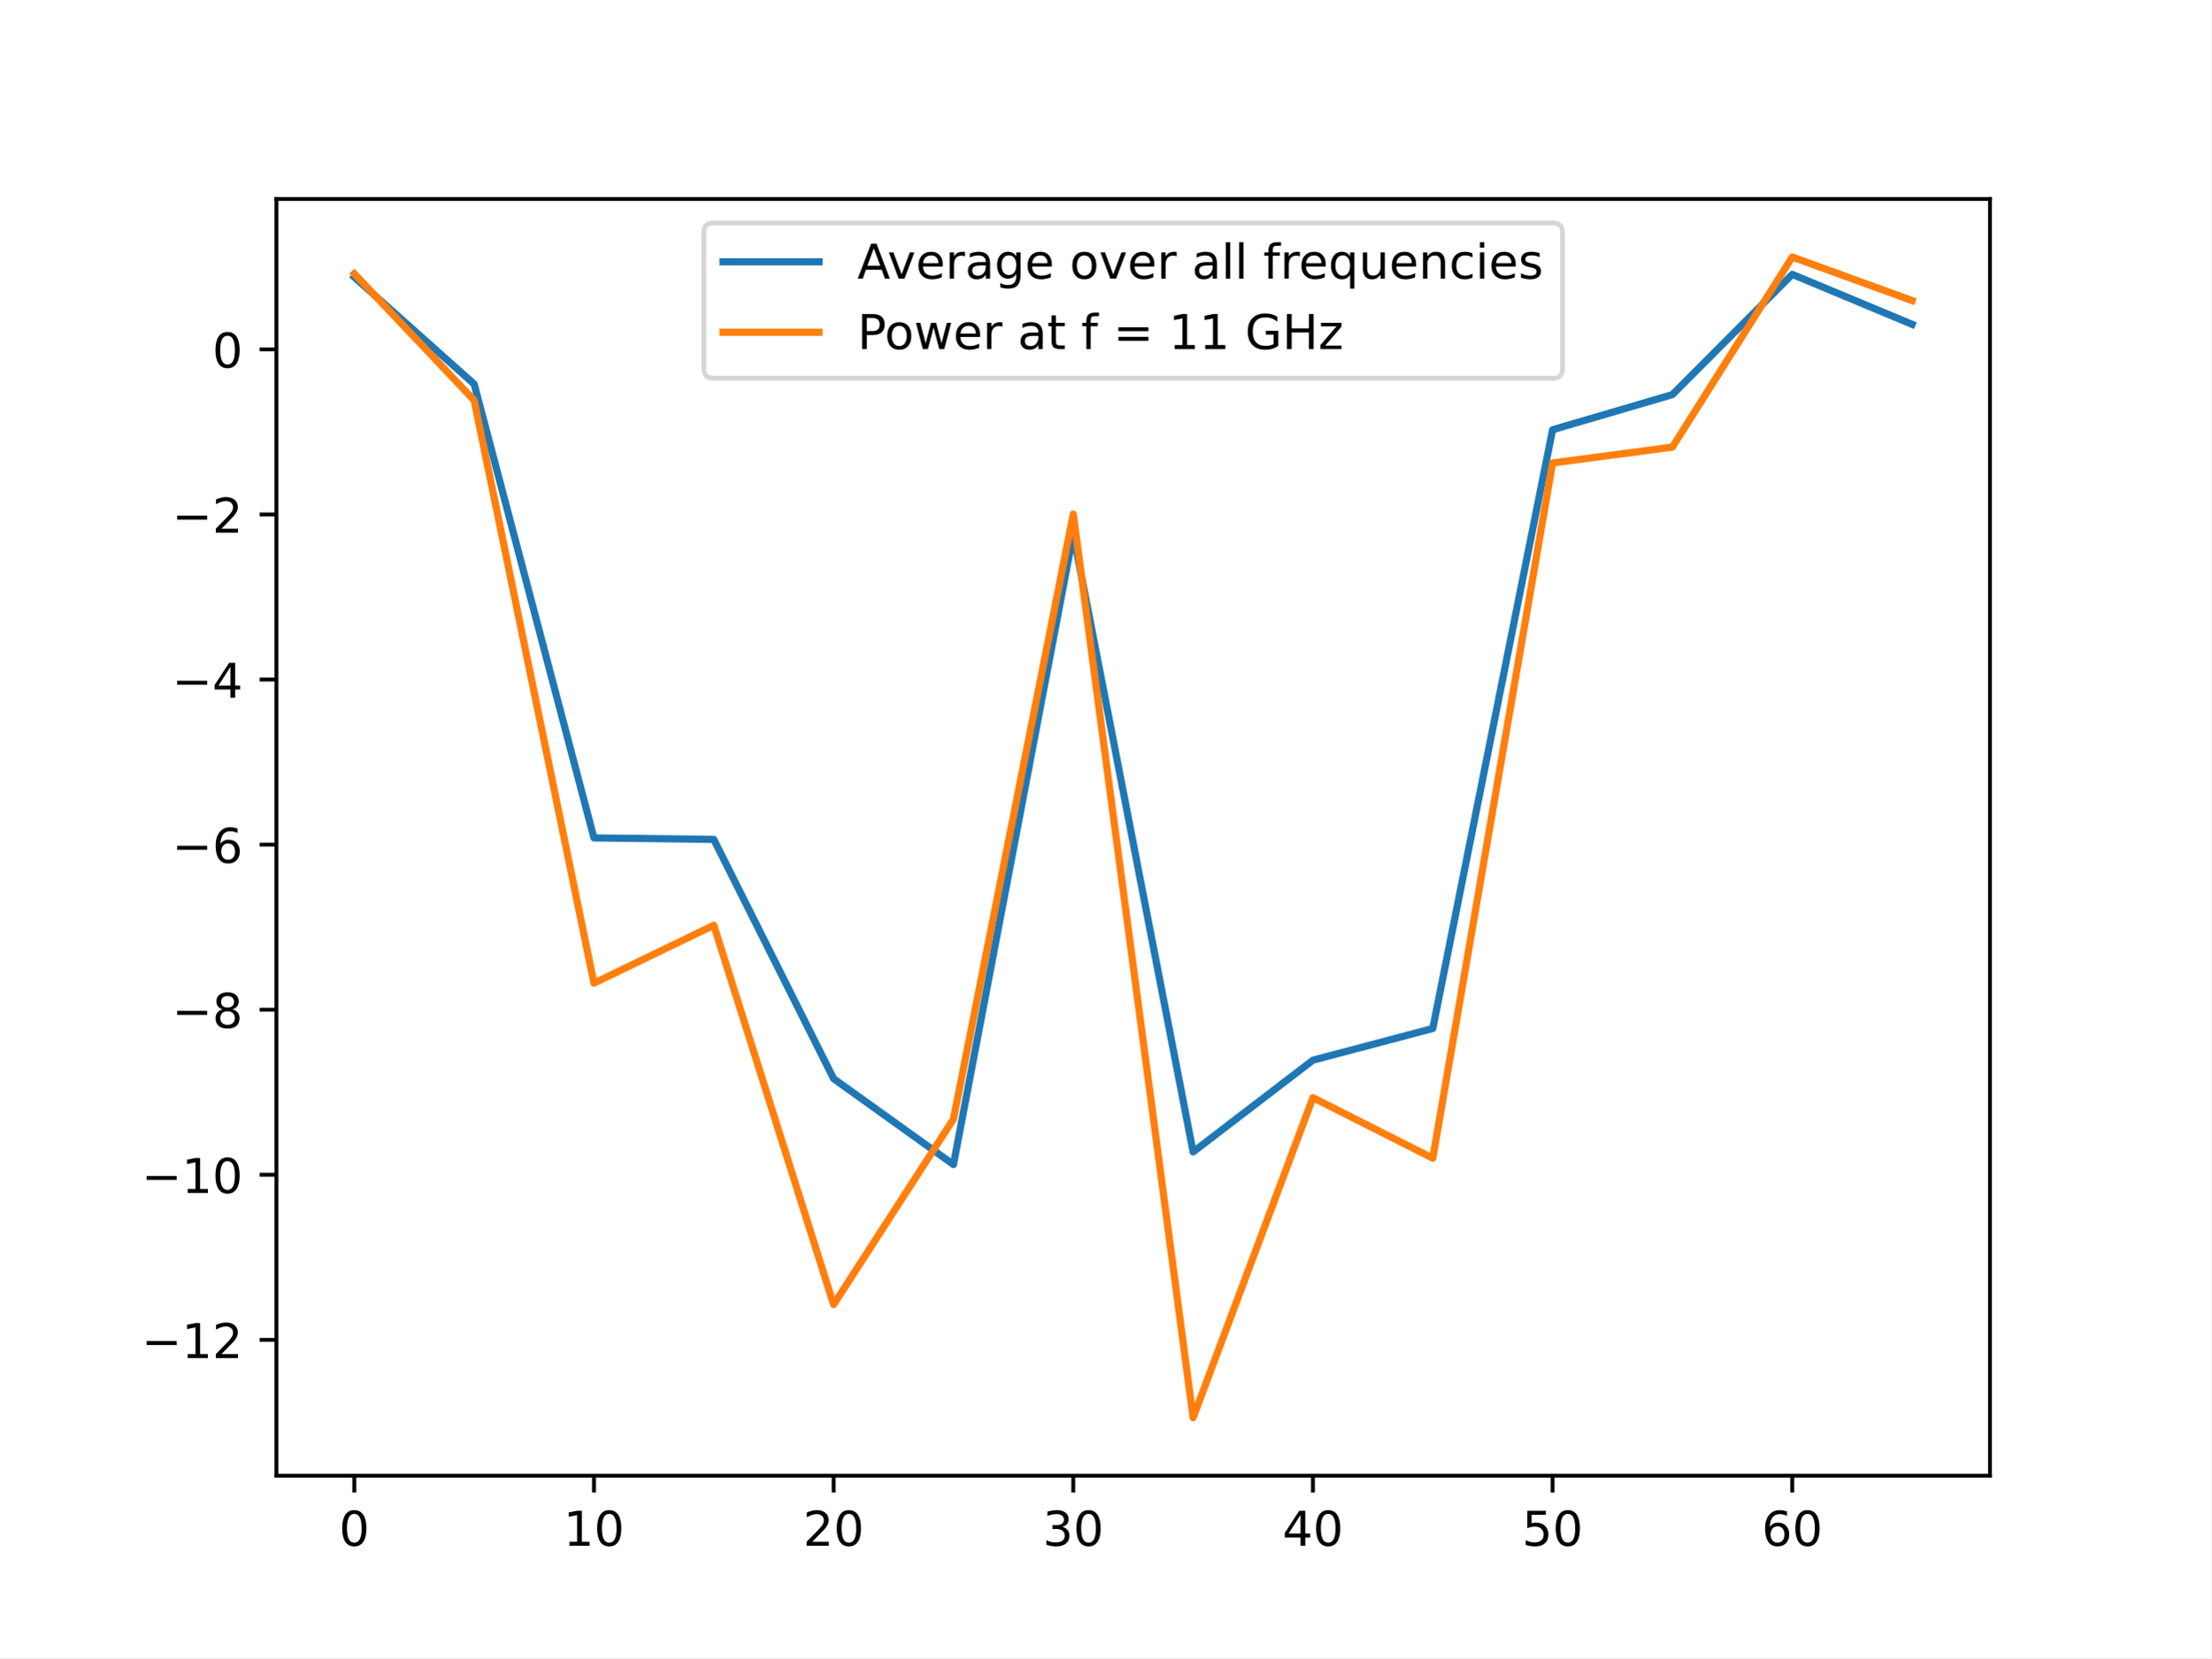
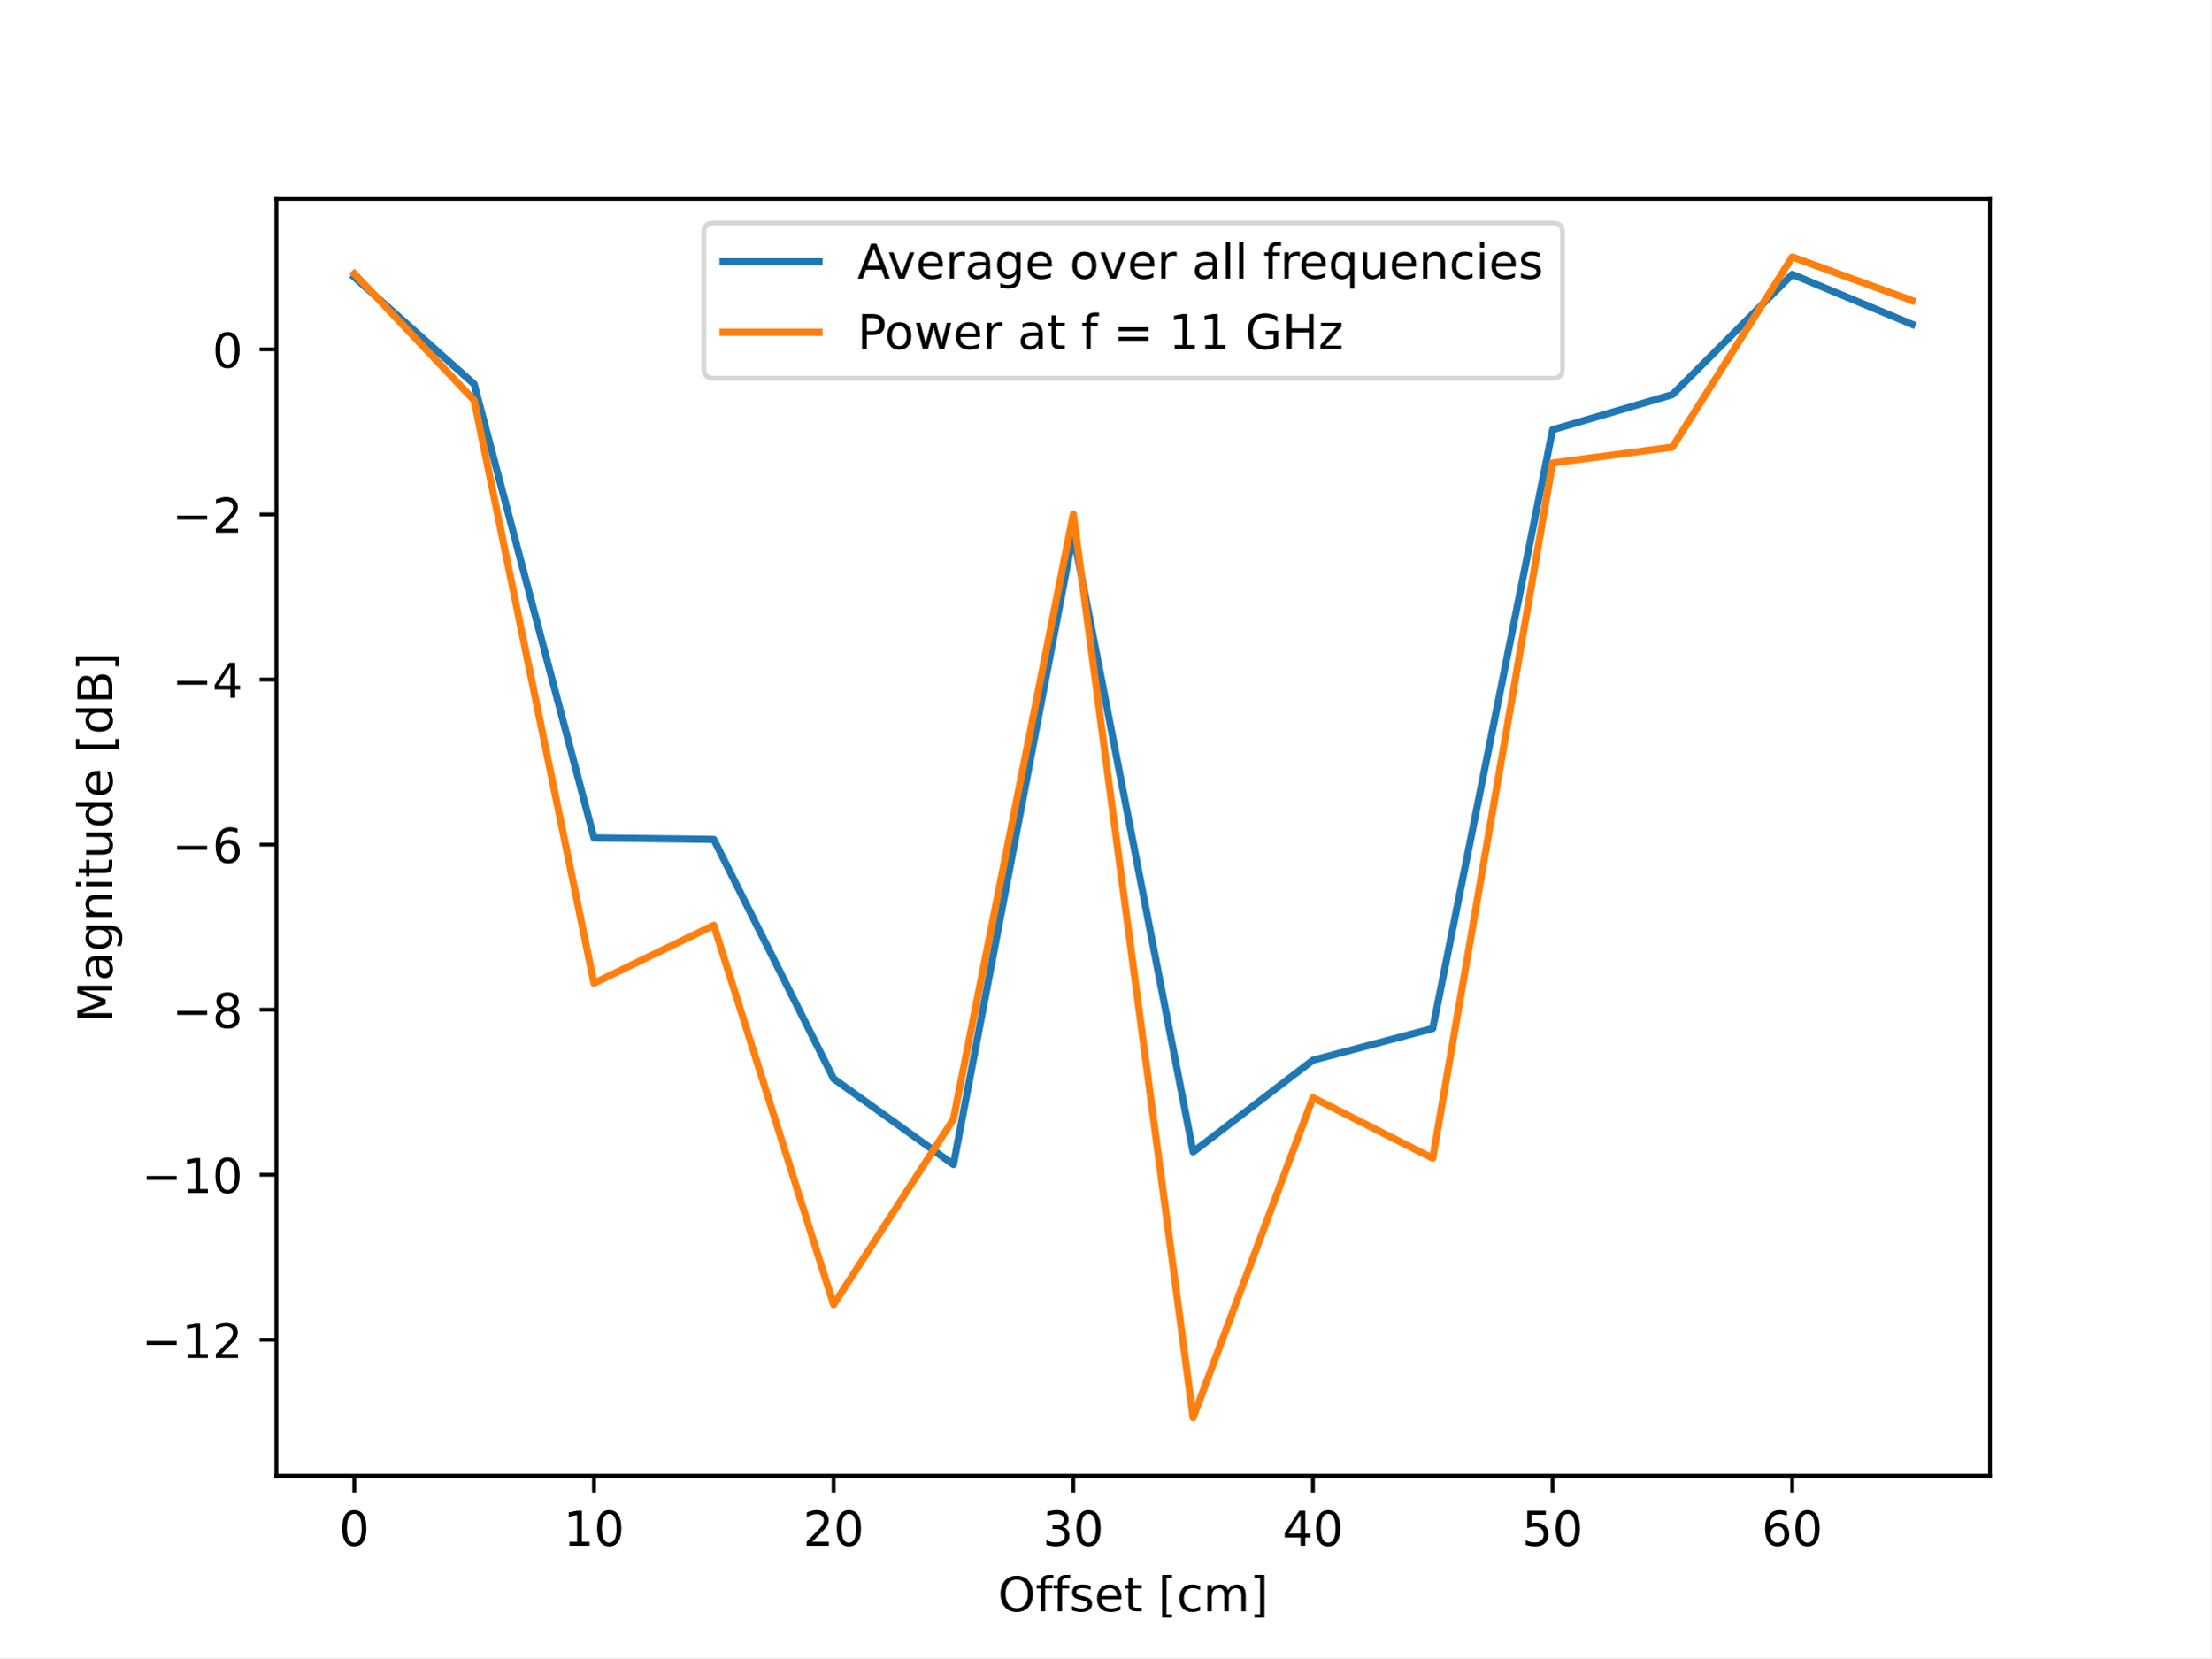
<svg xmlns="http://www.w3.org/2000/svg" xmlns:xlink="http://www.w3.org/1999/xlink" width="460.8pt" height="345.6pt" viewBox="0 0 460.8 345.6" version="1.1">
  <defs>
    <style type="text/css">*{stroke-linejoin: round; stroke-linecap: butt}</style>
  </defs>
  <g id="figure_1">
    <g id="patch_1">
      <path d="M 0 345.6  L 460.8 345.6  L 460.8 0  L 0 0  z " style="fill: #ffffff" />
    </g>
    <g id="axes_1">
      <g id="patch_2">
        <path d="M 57.6 307.584  L 414.72 307.584  L 414.72 41.472  L 57.6 41.472  z " style="fill: #ffffff" />
      </g>
      <g id="matplotlib.axis_1">
        <g id="xtick_1">
          <g id="line2d_1">
            <defs>
-               <path id="m0914a5e29f" d="M 0 0  L 0 3.5  " style="stroke: #000000; stroke-width: 0.8" />
-             </defs>
-             <g>
-               <use xlink:href="#m0914a5e29f" x="73.833" y="307.584" style="stroke: #000000; stroke-width: 0.8" />
+               <path id="m9e74339d26" d="M 0 0  L 0 3.5  " style="stroke: #000000; stroke-width: 0.8" />
+             </defs>
+             <g>
+               <use xlink:href="#m9e74339d26" x="73.833" y="307.584" style="stroke: #000000; stroke-width: 0.8" />
            </g>
          </g>
          <g id="text_1">
            <g transform="translate(70.65148 322.1824) scale(0.1 -0.1)">
              <defs>
                <path id="DejaVuSans-30" d="M 2034 4250  Q 1547 4250 1301 3770  Q 1056 3291 1056 2328  Q 1056 1369 1301 889  Q 1547 409 2034 409  Q 2525 409 2770 889  Q 3016 1369 3016 2328  Q 3016 3291 2770 3770  Q 2525 4250 2034 4250  z M 2034 4750  Q 2819 4750 3233 4129  Q 3647 3509 3647 2328  Q 3647 1150 3233 529  Q 2819 -91 2034 -91  Q 1250 -91 836 529  Q 422 1150 422 2328  Q 422 3509 836 4129  Q 1250 4750 2034 4750  z " transform="scale(0.015625)" />
              </defs>
              <use xlink:href="#DejaVuSans-30" />
            </g>
          </g>
        </g>
        <g id="xtick_2">
          <g id="line2d_2">
            <g>
-               <use xlink:href="#m0914a5e29f" x="123.78" y="307.584" style="stroke: #000000; stroke-width: 0.8" />
+               <use xlink:href="#m9e74339d26" x="123.78" y="307.584" style="stroke: #000000; stroke-width: 0.8" />
            </g>
          </g>
          <g id="text_2">
            <g transform="translate(117.4171 322.1824) scale(0.1 -0.1)">
              <defs>
                <path id="DejaVuSans-31" d="M 794 531  L 1825 531  L 1825 4091  L 703 3866  L 703 4441  L 1819 4666  L 2450 4666  L 2450 531  L 3481 531  L 3481 0  L 794 0  L 794 531  z " transform="scale(0.015625)" />
              </defs>
              <use xlink:href="#DejaVuSans-31" />
              <use xlink:href="#DejaVuSans-30" transform="translate(63.62305 0)" />
            </g>
          </g>
        </g>
        <g id="xtick_3">
          <g id="line2d_3">
            <g>
-               <use xlink:href="#m0914a5e29f" x="173.726" y="307.584" style="stroke: #000000; stroke-width: 0.8" />
+               <use xlink:href="#m9e74339d26" x="173.726" y="307.584" style="stroke: #000000; stroke-width: 0.8" />
            </g>
          </g>
          <g id="text_3">
            <g transform="translate(167.3639 322.1824) scale(0.1 -0.1)">
              <defs>
                <path id="DejaVuSans-32" d="M 1228 531  L 3431 531  L 3431 0  L 469 0  L 469 531  Q 828 903 1448 1529  Q 2069 2156 2228 2338  Q 2531 2678 2651 2914  Q 2772 3150 2772 3378  Q 2772 3750 2511 3984  Q 2250 4219 1831 4219  Q 1534 4219 1204 4116  Q 875 4013 500 3803  L 500 4441  Q 881 4594 1212 4672  Q 1544 4750 1819 4750  Q 2544 4750 2975 4387  Q 3406 4025 3406 3419  Q 3406 3131 3298 2873  Q 3191 2616 2906 2266  Q 2828 2175 2409 1742  Q 1991 1309 1228 531  z " transform="scale(0.015625)" />
              </defs>
              <use xlink:href="#DejaVuSans-32" />
              <use xlink:href="#DejaVuSans-30" transform="translate(63.62305 0)" />
            </g>
          </g>
        </g>
        <g id="xtick_4">
          <g id="line2d_4">
            <g>
-               <use xlink:href="#m0914a5e29f" x="223.673" y="307.584" style="stroke: #000000; stroke-width: 0.8" />
+               <use xlink:href="#m9e74339d26" x="223.673" y="307.584" style="stroke: #000000; stroke-width: 0.8" />
            </g>
          </g>
          <g id="text_4">
            <g transform="translate(217.3108 322.1824) scale(0.1 -0.1)">
              <defs>
                <path id="DejaVuSans-33" d="M 2597 2516  Q 3050 2419 3304 2112  Q 3559 1806 3559 1356  Q 3559 666 3084 287  Q 2609 -91 1734 -91  Q 1441 -91 1130 -33  Q 819 25 488 141  L 488 750  Q 750 597 1062 519  Q 1375 441 1716 441  Q 2309 441 2620 675  Q 2931 909 2931 1356  Q 2931 1769 2642 2001  Q 2353 2234 1838 2234  L 1294 2234  L 1294 2753  L 1863 2753  Q 2328 2753 2575 2939  Q 2822 3125 2822 3475  Q 2822 3834 2567 4026  Q 2313 4219 1838 4219  Q 1578 4219 1281 4162  Q 984 4106 628 3988  L 628 4550  Q 988 4650 1302 4700  Q 1616 4750 1894 4750  Q 2613 4750 3031 4423  Q 3450 4097 3450 3541  Q 3450 3153 3228 2886  Q 3006 2619 2597 2516  z " transform="scale(0.015625)" />
              </defs>
              <use xlink:href="#DejaVuSans-33" />
              <use xlink:href="#DejaVuSans-30" transform="translate(63.62305 0)" />
            </g>
          </g>
        </g>
        <g id="xtick_5">
          <g id="line2d_5">
            <g>
-               <use xlink:href="#m0914a5e29f" x="273.62" y="307.584" style="stroke: #000000; stroke-width: 0.8" />
+               <use xlink:href="#m9e74339d26" x="273.62" y="307.584" style="stroke: #000000; stroke-width: 0.8" />
            </g>
          </g>
          <g id="text_5">
            <g transform="translate(267.2576 322.1824) scale(0.1 -0.1)">
              <defs>
                <path id="DejaVuSans-34" d="M 2419 4116  L 825 1625  L 2419 1625  L 2419 4116  z M 2253 4666  L 3047 4666  L 3047 1625  L 3713 1625  L 3713 1100  L 3047 1100  L 3047 0  L 2419 0  L 2419 1100  L 313 1100  L 313 1709  L 2253 4666  z " transform="scale(0.015625)" />
              </defs>
              <use xlink:href="#DejaVuSans-34" />
              <use xlink:href="#DejaVuSans-30" transform="translate(63.62305 0)" />
            </g>
          </g>
        </g>
        <g id="xtick_6">
          <g id="line2d_6">
            <g>
-               <use xlink:href="#m0914a5e29f" x="323.567" y="307.584" style="stroke: #000000; stroke-width: 0.8" />
+               <use xlink:href="#m9e74339d26" x="323.567" y="307.584" style="stroke: #000000; stroke-width: 0.8" />
            </g>
          </g>
          <g id="text_6">
            <g transform="translate(317.2045 322.1824) scale(0.1 -0.1)">
              <defs>
                <path id="DejaVuSans-35" d="M 691 4666  L 3169 4666  L 3169 4134  L 1269 4134  L 1269 2991  Q 1406 3038 1543 3061  Q 1681 3084 1819 3084  Q 2600 3084 3056 2656  Q 3513 2228 3513 1497  Q 3513 744 3044 326  Q 2575 -91 1722 -91  Q 1428 -91 1123 -41  Q 819 9 494 109  L 494 744  Q 775 591 1075 516  Q 1375 441 1709 441  Q 2250 441 2565 725  Q 2881 1009 2881 1497  Q 2881 1984 2565 2268  Q 2250 2553 1709 2553  Q 1456 2553 1204 2497  Q 953 2441 691 2322  L 691 4666  z " transform="scale(0.015625)" />
              </defs>
              <use xlink:href="#DejaVuSans-35" />
              <use xlink:href="#DejaVuSans-30" transform="translate(63.62305 0)" />
            </g>
          </g>
        </g>
        <g id="xtick_7">
          <g id="line2d_7">
            <g>
-               <use xlink:href="#m0914a5e29f" x="373.514" y="307.584" style="stroke: #000000; stroke-width: 0.8" />
+               <use xlink:href="#m9e74339d26" x="373.514" y="307.584" style="stroke: #000000; stroke-width: 0.8" />
            </g>
          </g>
          <g id="text_7">
            <g transform="translate(367.1513 322.1824) scale(0.1 -0.1)">
              <defs>
                <path id="DejaVuSans-36" d="M 2113 2584  Q 1688 2584 1439 2293  Q 1191 2003 1191 1497  Q 1191 994 1439 701  Q 1688 409 2113 409  Q 2538 409 2786 701  Q 3034 994 3034 1497  Q 3034 2003 2786 2293  Q 2538 2584 2113 2584  z M 3366 4563  L 3366 3988  Q 3128 4100 2886 4159  Q 2644 4219 2406 4219  Q 1781 4219 1451 3797  Q 1122 3375 1075 2522  Q 1259 2794 1537 2939  Q 1816 3084 2150 3084  Q 2853 3084 3261 2657  Q 3669 2231 3669 1497  Q 3669 778 3244 343  Q 2819 -91 2113 -91  Q 1303 -91 875 529  Q 447 1150 447 2328  Q 447 3434 972 4092  Q 1497 4750 2381 4750  Q 2619 4750 2861 4703  Q 3103 4656 3366 4563  z " transform="scale(0.015625)" />
              </defs>
              <use xlink:href="#DejaVuSans-36" />
              <use xlink:href="#DejaVuSans-30" transform="translate(63.62305 0)" />
            </g>
+           </g>
+         </g>
+         <g id="text_8">
+           <g transform="translate(207.9522 335.8606) scale(0.1 -0.1)">
+             <defs>
+               <path id="DejaVuSans-4f" d="M 2522 4238  Q 1834 4238 1429 3725  Q 1025 3213 1025 2328  Q 1025 1447 1429 934  Q 1834 422 2522 422  Q 3209 422 3611 934  Q 4013 1447 4013 2328  Q 4013 3213 3611 3725  Q 3209 4238 2522 4238  z M 2522 4750  Q 3503 4750 4090 4092  Q 4678 3434 4678 2328  Q 4678 1225 4090 567  Q 3503 -91 2522 -91  Q 1538 -91 948 565  Q 359 1222 359 2328  Q 359 3434 948 4092  Q 1538 4750 2522 4750  z " transform="scale(0.015625)" />
+               <path id="DejaVuSans-66" d="M 2375 4863  L 2375 4384  L 1825 4384  Q 1516 4384 1395 4259  Q 1275 4134 1275 3809  L 1275 3500  L 2222 3500  L 2222 3053  L 1275 3053  L 1275 0  L 697 0  L 697 3053  L 147 3053  L 147 3500  L 697 3500  L 697 3744  Q 697 4328 969 4595  Q 1241 4863 1831 4863  L 2375 4863  z " transform="scale(0.015625)" />
+               <path id="DejaVuSans-73" d="M 2834 3397  L 2834 2853  Q 2591 2978 2328 3040  Q 2066 3103 1784 3103  Q 1356 3103 1142 2972  Q 928 2841 928 2578  Q 928 2378 1081 2264  Q 1234 2150 1697 2047  L 1894 2003  Q 2506 1872 2764 1633  Q 3022 1394 3022 966  Q 3022 478 2636 193  Q 2250 -91 1575 -91  Q 1294 -91 989 -36  Q 684 19 347 128  L 347 722  Q 666 556 975 473  Q 1284 391 1588 391  Q 1994 391 2212 530  Q 2431 669 2431 922  Q 2431 1156 2273 1281  Q 2116 1406 1581 1522  L 1381 1569  Q 847 1681 609 1914  Q 372 2147 372 2553  Q 372 3047 722 3315  Q 1072 3584 1716 3584  Q 2034 3584 2315 3537  Q 2597 3491 2834 3397  z " transform="scale(0.015625)" />
+               <path id="DejaVuSans-65" d="M 3597 1894  L 3597 1613  L 953 1613  Q 991 1019 1311 708  Q 1631 397 2203 397  Q 2534 397 2845 478  Q 3156 559 3463 722  L 3463 178  Q 3153 47 2828 -22  Q 2503 -91 2169 -91  Q 1331 -91 842 396  Q 353 884 353 1716  Q 353 2575 817 3079  Q 1281 3584 2069 3584  Q 2775 3584 3186 3129  Q 3597 2675 3597 1894  z M 3022 2063  Q 3016 2534 2758 2815  Q 2500 3097 2075 3097  Q 1594 3097 1305 2825  Q 1016 2553 972 2059  L 3022 2063  z " transform="scale(0.015625)" />
+               <path id="DejaVuSans-74" d="M 1172 4494  L 1172 3500  L 2356 3500  L 2356 3053  L 1172 3053  L 1172 1153  Q 1172 725 1289 603  Q 1406 481 1766 481  L 2356 481  L 2356 0  L 1766 0  Q 1100 0 847 248  Q 594 497 594 1153  L 594 3053  L 172 3053  L 172 3500  L 594 3500  L 594 4494  L 1172 4494  z " transform="scale(0.015625)" />
+               <path id="DejaVuSans-20" transform="scale(0.015625)" />
+               <path id="DejaVuSans-5b" d="M 550 4863  L 1875 4863  L 1875 4416  L 1125 4416  L 1125 -397  L 1875 -397  L 1875 -844  L 550 -844  L 550 4863  z " transform="scale(0.015625)" />
+               <path id="DejaVuSans-63" d="M 3122 3366  L 3122 2828  Q 2878 2963 2633 3030  Q 2388 3097 2138 3097  Q 1578 3097 1268 2742  Q 959 2388 959 1747  Q 959 1106 1268 751  Q 1578 397 2138 397  Q 2388 397 2633 464  Q 2878 531 3122 666  L 3122 134  Q 2881 22 2623 -34  Q 2366 -91 2075 -91  Q 1284 -91 818 406  Q 353 903 353 1747  Q 353 2603 823 3093  Q 1294 3584 2113 3584  Q 2378 3584 2631 3529  Q 2884 3475 3122 3366  z " transform="scale(0.015625)" />
+               <path id="DejaVuSans-6d" d="M 3328 2828  Q 3544 3216 3844 3400  Q 4144 3584 4550 3584  Q 5097 3584 5394 3201  Q 5691 2819 5691 2113  L 5691 0  L 5113 0  L 5113 2094  Q 5113 2597 4934 2840  Q 4756 3084 4391 3084  Q 3944 3084 3684 2787  Q 3425 2491 3425 1978  L 3425 0  L 2847 0  L 2847 2094  Q 2847 2600 2669 2842  Q 2491 3084 2119 3084  Q 1678 3084 1418 2786  Q 1159 2488 1159 1978  L 1159 0  L 581 0  L 581 3500  L 1159 3500  L 1159 2956  Q 1356 3278 1631 3431  Q 1906 3584 2284 3584  Q 2666 3584 2933 3390  Q 3200 3197 3328 2828  z " transform="scale(0.015625)" />
+               <path id="DejaVuSans-5d" d="M 1947 4863  L 1947 -844  L 622 -844  L 622 -397  L 1369 -397  L 1369 4416  L 622 4416  L 622 4863  L 1947 4863  z " transform="scale(0.015625)" />
+             </defs>
+             <use xlink:href="#DejaVuSans-4f" />
+             <use xlink:href="#DejaVuSans-66" transform="translate(78.71094 0)" />
+             <use xlink:href="#DejaVuSans-66" transform="translate(113.916 0)" />
+             <use xlink:href="#DejaVuSans-73" transform="translate(149.1211 0)" />
+             <use xlink:href="#DejaVuSans-65" transform="translate(201.2207 0)" />
+             <use xlink:href="#DejaVuSans-74" transform="translate(262.7441 0)" />
+             <use xlink:href="#DejaVuSans-20" transform="translate(301.9531 0)" />
+             <use xlink:href="#DejaVuSans-5b" transform="translate(333.7402 0)" />
+             <use xlink:href="#DejaVuSans-63" transform="translate(372.7539 0)" />
+             <use xlink:href="#DejaVuSans-6d" transform="translate(427.7344 0)" />
+             <use xlink:href="#DejaVuSans-5d" transform="translate(525.1465 0)" />
          </g>
        </g>
      </g>
      <g id="matplotlib.axis_2">
        <g id="ytick_1">
          <g id="line2d_8">
            <defs>
-               <path id="m662b357949" d="M 0 0  L -3.5 0  " style="stroke: #000000; stroke-width: 0.8" />
-             </defs>
-             <g>
-               <use xlink:href="#m662b357949" x="57.6" y="279.271" style="stroke: #000000; stroke-width: 0.8" />
-             </g>
-           </g>
-           <g id="text_8">
+               <path id="m51c8d64ec4" d="M 0 0  L -3.5 0  " style="stroke: #000000; stroke-width: 0.8" />
+             </defs>
+             <g>
+               <use xlink:href="#m51c8d64ec4" x="57.6" y="279.271" style="stroke: #000000; stroke-width: 0.8" />
+             </g>
+           </g>
+           <g id="text_9">
            <g transform="translate(29.49531 283.0698) scale(0.1 -0.1)">
              <defs>
                <path id="DejaVuSans-2212" d="M 678 2272  L 4684 2272  L 4684 1741  L 678 1741  L 678 2272  z " transform="scale(0.015625)" />
              </defs>
              <use xlink:href="#DejaVuSans-2212" />
              <use xlink:href="#DejaVuSans-31" transform="translate(83.78906 0)" />
              <use xlink:href="#DejaVuSans-32" transform="translate(147.4121 0)" />
            </g>
          </g>
        </g>
        <g id="ytick_2">
          <g id="line2d_9">
            <g>
-               <use xlink:href="#m662b357949" x="57.6" y="244.861" style="stroke: #000000; stroke-width: 0.8" />
-             </g>
-           </g>
-           <g id="text_9">
+               <use xlink:href="#m51c8d64ec4" x="57.6" y="244.861" style="stroke: #000000; stroke-width: 0.8" />
+             </g>
+           </g>
+           <g id="text_10">
            <g transform="translate(29.49531 248.66) scale(0.1 -0.1)">
              <use xlink:href="#DejaVuSans-2212" />
              <use xlink:href="#DejaVuSans-31" transform="translate(83.78906 0)" />
              <use xlink:href="#DejaVuSans-30" transform="translate(147.4121 0)" />
            </g>
          </g>
        </g>
        <g id="ytick_3">
          <g id="line2d_10">
            <g>
-               <use xlink:href="#m662b357949" x="57.6" y="210.451" style="stroke: #000000; stroke-width: 0.8" />
-             </g>
-           </g>
-           <g id="text_10">
+               <use xlink:href="#m51c8d64ec4" x="57.6" y="210.451" style="stroke: #000000; stroke-width: 0.8" />
+             </g>
+           </g>
+           <g id="text_11">
            <g transform="translate(35.85781 214.2502) scale(0.1 -0.1)">
              <defs>
                <path id="DejaVuSans-38" d="M 2034 2216  Q 1584 2216 1326 1975  Q 1069 1734 1069 1313  Q 1069 891 1326 650  Q 1584 409 2034 409  Q 2484 409 2743 651  Q 3003 894 3003 1313  Q 3003 1734 2745 1975  Q 2488 2216 2034 2216  z M 1403 2484  Q 997 2584 770 2862  Q 544 3141 544 3541  Q 544 4100 942 4425  Q 1341 4750 2034 4750  Q 2731 4750 3128 4425  Q 3525 4100 3525 3541  Q 3525 3141 3298 2862  Q 3072 2584 2669 2484  Q 3125 2378 3379 2068  Q 3634 1759 3634 1313  Q 3634 634 3220 271  Q 2806 -91 2034 -91  Q 1263 -91 848 271  Q 434 634 434 1313  Q 434 1759 690 2068  Q 947 2378 1403 2484  z M 1172 3481  Q 1172 3119 1398 2916  Q 1625 2713 2034 2713  Q 2441 2713 2670 2916  Q 2900 3119 2900 3481  Q 2900 3844 2670 4047  Q 2441 4250 2034 4250  Q 1625 4250 1398 4047  Q 1172 3844 1172 3481  z " transform="scale(0.015625)" />
              </defs>
              <use xlink:href="#DejaVuSans-2212" />
              <use xlink:href="#DejaVuSans-38" transform="translate(83.78906 0)" />
            </g>
          </g>
        </g>
        <g id="ytick_4">
          <g id="line2d_11">
            <g>
-               <use xlink:href="#m662b357949" x="57.6" y="176.041" style="stroke: #000000; stroke-width: 0.8" />
-             </g>
-           </g>
-           <g id="text_11">
+               <use xlink:href="#m51c8d64ec4" x="57.6" y="176.041" style="stroke: #000000; stroke-width: 0.8" />
+             </g>
+           </g>
+           <g id="text_12">
            <g transform="translate(35.85781 179.8405) scale(0.1 -0.1)">
              <use xlink:href="#DejaVuSans-2212" />
              <use xlink:href="#DejaVuSans-36" transform="translate(83.78906 0)" />
            </g>
          </g>
        </g>
        <g id="ytick_5">
          <g id="line2d_12">
            <g>
-               <use xlink:href="#m662b357949" x="57.6" y="141.631" style="stroke: #000000; stroke-width: 0.8" />
-             </g>
-           </g>
-           <g id="text_12">
+               <use xlink:href="#m51c8d64ec4" x="57.6" y="141.631" style="stroke: #000000; stroke-width: 0.8" />
+             </g>
+           </g>
+           <g id="text_13">
            <g transform="translate(35.85781 145.4307) scale(0.1 -0.1)">
              <use xlink:href="#DejaVuSans-2212" />
              <use xlink:href="#DejaVuSans-34" transform="translate(83.78906 0)" />
            </g>
          </g>
        </g>
        <g id="ytick_6">
          <g id="line2d_13">
            <g>
-               <use xlink:href="#m662b357949" x="57.6" y="107.222" style="stroke: #000000; stroke-width: 0.8" />
-             </g>
-           </g>
-           <g id="text_13">
+               <use xlink:href="#m51c8d64ec4" x="57.6" y="107.222" style="stroke: #000000; stroke-width: 0.8" />
+             </g>
+           </g>
+           <g id="text_14">
            <g transform="translate(35.85781 111.0209) scale(0.1 -0.1)">
              <use xlink:href="#DejaVuSans-2212" />
              <use xlink:href="#DejaVuSans-32" transform="translate(83.78906 0)" />
            </g>
          </g>
        </g>
        <g id="ytick_7">
          <g id="line2d_14">
            <g>
-               <use xlink:href="#m662b357949" x="57.6" y="72.812" style="stroke: #000000; stroke-width: 0.8" />
-             </g>
-           </g>
-           <g id="text_14">
+               <use xlink:href="#m51c8d64ec4" x="57.6" y="72.812" style="stroke: #000000; stroke-width: 0.8" />
+             </g>
+           </g>
+           <g id="text_15">
            <g transform="translate(44.2375 76.6111) scale(0.1 -0.1)">
              <use xlink:href="#DejaVuSans-30" />
            </g>
          </g>
        </g>
+         <g id="text_16">
+           <g transform="translate(23.41562 213.1132) rotate(-90) scale(0.1 -0.1)">
+             <defs>
+               <path id="DejaVuSans-4d" d="M 628 4666  L 1569 4666  L 2759 1491  L 3956 4666  L 4897 4666  L 4897 0  L 4281 0  L 4281 4097  L 3078 897  L 2444 897  L 1241 4097  L 1241 0  L 628 0  L 628 4666  z " transform="scale(0.015625)" />
+               <path id="DejaVuSans-61" d="M 2194 1759  Q 1497 1759 1228 1600  Q 959 1441 959 1056  Q 959 750 1161 570  Q 1363 391 1709 391  Q 2188 391 2477 730  Q 2766 1069 2766 1631  L 2766 1759  L 2194 1759  z M 3341 1997  L 3341 0  L 2766 0  L 2766 531  Q 2569 213 2275 61  Q 1981 -91 1556 -91  Q 1019 -91 701 211  Q 384 513 384 1019  Q 384 1609 779 1909  Q 1175 2209 1959 2209  L 2766 2209  L 2766 2266  Q 2766 2663 2505 2880  Q 2244 3097 1772 3097  Q 1472 3097 1187 3025  Q 903 2953 641 2809  L 641 3341  Q 956 3463 1253 3523  Q 1550 3584 1831 3584  Q 2591 3584 2966 3190  Q 3341 2797 3341 1997  z " transform="scale(0.015625)" />
+               <path id="DejaVuSans-67" d="M 2906 1791  Q 2906 2416 2648 2759  Q 2391 3103 1925 3103  Q 1463 3103 1205 2759  Q 947 2416 947 1791  Q 947 1169 1205 825  Q 1463 481 1925 481  Q 2391 481 2648 825  Q 2906 1169 2906 1791  z M 3481 434  Q 3481 -459 3084 -895  Q 2688 -1331 1869 -1331  Q 1566 -1331 1297 -1286  Q 1028 -1241 775 -1147  L 775 -588  Q 1028 -725 1275 -790  Q 1522 -856 1778 -856  Q 2344 -856 2625 -561  Q 2906 -266 2906 331  L 2906 616  Q 2728 306 2450 153  Q 2172 0 1784 0  Q 1141 0 747 490  Q 353 981 353 1791  Q 353 2603 747 3093  Q 1141 3584 1784 3584  Q 2172 3584 2450 3431  Q 2728 3278 2906 2969  L 2906 3500  L 3481 3500  L 3481 434  z " transform="scale(0.015625)" />
+               <path id="DejaVuSans-6e" d="M 3513 2113  L 3513 0  L 2938 0  L 2938 2094  Q 2938 2591 2744 2837  Q 2550 3084 2163 3084  Q 1697 3084 1428 2787  Q 1159 2491 1159 1978  L 1159 0  L 581 0  L 581 3500  L 1159 3500  L 1159 2956  Q 1366 3272 1645 3428  Q 1925 3584 2291 3584  Q 2894 3584 3203 3211  Q 3513 2838 3513 2113  z " transform="scale(0.015625)" />
+               <path id="DejaVuSans-69" d="M 603 3500  L 1178 3500  L 1178 0  L 603 0  L 603 3500  z M 603 4863  L 1178 4863  L 1178 4134  L 603 4134  L 603 4863  z " transform="scale(0.015625)" />
+               <path id="DejaVuSans-75" d="M 544 1381  L 544 3500  L 1119 3500  L 1119 1403  Q 1119 906 1312 657  Q 1506 409 1894 409  Q 2359 409 2629 706  Q 2900 1003 2900 1516  L 2900 3500  L 3475 3500  L 3475 0  L 2900 0  L 2900 538  Q 2691 219 2414 64  Q 2138 -91 1772 -91  Q 1169 -91 856 284  Q 544 659 544 1381  z M 1991 3584  L 1991 3584  z " transform="scale(0.015625)" />
+               <path id="DejaVuSans-64" d="M 2906 2969  L 2906 4863  L 3481 4863  L 3481 0  L 2906 0  L 2906 525  Q 2725 213 2448 61  Q 2172 -91 1784 -91  Q 1150 -91 751 415  Q 353 922 353 1747  Q 353 2572 751 3078  Q 1150 3584 1784 3584  Q 2172 3584 2448 3432  Q 2725 3281 2906 2969  z M 947 1747  Q 947 1113 1208 752  Q 1469 391 1925 391  Q 2381 391 2643 752  Q 2906 1113 2906 1747  Q 2906 2381 2643 2742  Q 2381 3103 1925 3103  Q 1469 3103 1208 2742  Q 947 2381 947 1747  z " transform="scale(0.015625)" />
+               <path id="DejaVuSans-42" d="M 1259 2228  L 1259 519  L 2272 519  Q 2781 519 3026 730  Q 3272 941 3272 1375  Q 3272 1813 3026 2020  Q 2781 2228 2272 2228  L 1259 2228  z M 1259 4147  L 1259 2741  L 2194 2741  Q 2656 2741 2882 2914  Q 3109 3088 3109 3444  Q 3109 3797 2882 3972  Q 2656 4147 2194 4147  L 1259 4147  z M 628 4666  L 2241 4666  Q 2963 4666 3353 4366  Q 3744 4066 3744 3513  Q 3744 3084 3544 2831  Q 3344 2578 2956 2516  Q 3422 2416 3680 2098  Q 3938 1781 3938 1306  Q 3938 681 3513 340  Q 3088 0 2303 0  L 628 0  L 628 4666  z " transform="scale(0.015625)" />
+             </defs>
+             <use xlink:href="#DejaVuSans-4d" />
+             <use xlink:href="#DejaVuSans-61" transform="translate(86.2793 0)" />
+             <use xlink:href="#DejaVuSans-67" transform="translate(147.5586 0)" />
+             <use xlink:href="#DejaVuSans-6e" transform="translate(211.0352 0)" />
+             <use xlink:href="#DejaVuSans-69" transform="translate(274.4141 0)" />
+             <use xlink:href="#DejaVuSans-74" transform="translate(302.1973 0)" />
+             <use xlink:href="#DejaVuSans-75" transform="translate(341.4062 0)" />
+             <use xlink:href="#DejaVuSans-64" transform="translate(404.7852 0)" />
+             <use xlink:href="#DejaVuSans-65" transform="translate(468.2617 0)" />
+             <use xlink:href="#DejaVuSans-20" transform="translate(529.7852 0)" />
+             <use xlink:href="#DejaVuSans-5b" transform="translate(561.5723 0)" />
+             <use xlink:href="#DejaVuSans-64" transform="translate(600.5859 0)" />
+             <use xlink:href="#DejaVuSans-42" transform="translate(664.0625 0)" />
+             <use xlink:href="#DejaVuSans-5d" transform="translate(732.666 0)" />
+           </g>
+         </g>
      </g>
      <g id="line2d_15">
-         <path d="M 73.833 57.754  L 98.806 80.046  L 123.78 174.647  L 148.753 174.961  L 173.726 224.833  L 198.7 242.728  L 223.673 111.286  L 248.647 240.094  L 273.62 220.978  L 298.594 214.368  L 323.567 89.566  L 348.54 82.241  L 373.514 57.184  L 398.487 67.596  " clip-path="url(#pbc08e88bbf)" style="fill: none; stroke: #1f77b4; stroke-width: 1.5; stroke-linecap: square" />
+         <path d="M 73.833 57.754  L 98.806 80.046  L 123.78 174.647  L 148.753 174.961  L 173.726 224.833  L 198.7 242.728  L 223.673 111.286  L 248.647 240.094  L 273.62 220.978  L 298.594 214.368  L 323.567 89.566  L 348.54 82.241  L 373.514 57.184  L 398.487 67.596  " clip-path="url(#pdb2a2e09b0)" style="fill: none; stroke: #1f77b4; stroke-width: 1.5; stroke-linecap: square" />
      </g>
      <g id="line2d_16">
-         <path d="M 73.833 57.051  L 98.806 83.427  L 123.78 204.924  L 148.753 192.853  L 173.726 271.915  L 198.7 233.242  L 223.673 107.146  L 248.647 295.488  L 273.62 228.79  L 298.594 241.409  L 323.567 96.49  L 348.54 93.185  L 373.514 53.568  L 398.487 62.642  " clip-path="url(#pbc08e88bbf)" style="fill: none; stroke: #ff7f0e; stroke-width: 1.5; stroke-linecap: square" />
+         <path d="M 73.833 57.051  L 98.806 83.427  L 123.78 204.924  L 148.753 192.853  L 173.726 271.915  L 198.7 233.242  L 223.673 107.146  L 248.647 295.488  L 273.62 228.79  L 298.594 241.409  L 323.567 96.49  L 348.54 93.185  L 373.514 53.568  L 398.487 62.642  " clip-path="url(#pdb2a2e09b0)" style="fill: none; stroke: #ff7f0e; stroke-width: 1.5; stroke-linecap: square" />
      </g>
      <g id="patch_3">
        <path d="M 57.6 307.584  L 57.6 41.472  " style="fill: none; stroke: #000000; stroke-width: 0.8; stroke-linejoin: miter; stroke-linecap: square" />
      </g>
      <g id="patch_4">
        <path d="M 414.72 307.584  L 414.72 41.472  " style="fill: none; stroke: #000000; stroke-width: 0.8; stroke-linejoin: miter; stroke-linecap: square" />
      </g>
      <g id="patch_5">
        <path d="M 57.6 307.584  L 414.72 307.584  " style="fill: none; stroke: #000000; stroke-width: 0.8; stroke-linejoin: miter; stroke-linecap: square" />
      </g>
      <g id="patch_6">
        <path d="M 57.6 41.472  L 414.72 41.472  " style="fill: none; stroke: #000000; stroke-width: 0.8; stroke-linejoin: miter; stroke-linecap: square" />
      </g>
      <g id="legend_1">
        <g id="patch_7">
          <path d="M 148.68 78.828  L 323.64 78.828  Q 325.64 78.828 325.64 76.828  L 325.64 48.472  Q 325.64 46.472 323.64 46.472  L 148.68 46.472  Q 146.68 46.472 146.68 48.472  L 146.68 76.828  Q 146.68 78.828 148.68 78.828  z " style="fill: #ffffff; opacity: 0.8; stroke: #cccccc; stroke-linejoin: miter" />
        </g>
        <g id="line2d_17">
          <path d="M 150.68 54.57  L 160.68 54.57  L 170.68 54.57  " style="fill: none; stroke: #1f77b4; stroke-width: 1.5; stroke-linecap: square" />
        </g>
-         <g id="text_15">
+         <g id="text_17">
          <g transform="translate(178.6795 58.07044) scale(0.1 -0.1)">
            <defs>
              <path id="DejaVuSans-41" d="M 2188 4044  L 1331 1722  L 3047 1722  L 2188 4044  z M 1831 4666  L 2547 4666  L 4325 0  L 3669 0  L 3244 1197  L 1141 1197  L 716 0  L 50 0  L 1831 4666  z " transform="scale(0.015625)" />
              <path id="DejaVuSans-76" d="M 191 3500  L 800 3500  L 1894 563  L 2988 3500  L 3597 3500  L 2284 0  L 1503 0  L 191 3500  z " transform="scale(0.015625)" />
-               <path id="DejaVuSans-65" d="M 3597 1894  L 3597 1613  L 953 1613  Q 991 1019 1311 708  Q 1631 397 2203 397  Q 2534 397 2845 478  Q 3156 559 3463 722  L 3463 178  Q 3153 47 2828 -22  Q 2503 -91 2169 -91  Q 1331 -91 842 396  Q 353 884 353 1716  Q 353 2575 817 3079  Q 1281 3584 2069 3584  Q 2775 3584 3186 3129  Q 3597 2675 3597 1894  z M 3022 2063  Q 3016 2534 2758 2815  Q 2500 3097 2075 3097  Q 1594 3097 1305 2825  Q 1016 2553 972 2059  L 3022 2063  z " transform="scale(0.015625)" />
              <path id="DejaVuSans-72" d="M 2631 2963  Q 2534 3019 2420 3045  Q 2306 3072 2169 3072  Q 1681 3072 1420 2755  Q 1159 2438 1159 1844  L 1159 0  L 581 0  L 581 3500  L 1159 3500  L 1159 2956  Q 1341 3275 1631 3429  Q 1922 3584 2338 3584  Q 2397 3584 2469 3576  Q 2541 3569 2628 3553  L 2631 2963  z " transform="scale(0.015625)" />
-               <path id="DejaVuSans-61" d="M 2194 1759  Q 1497 1759 1228 1600  Q 959 1441 959 1056  Q 959 750 1161 570  Q 1363 391 1709 391  Q 2188 391 2477 730  Q 2766 1069 2766 1631  L 2766 1759  L 2194 1759  z M 3341 1997  L 3341 0  L 2766 0  L 2766 531  Q 2569 213 2275 61  Q 1981 -91 1556 -91  Q 1019 -91 701 211  Q 384 513 384 1019  Q 384 1609 779 1909  Q 1175 2209 1959 2209  L 2766 2209  L 2766 2266  Q 2766 2663 2505 2880  Q 2244 3097 1772 3097  Q 1472 3097 1187 3025  Q 903 2953 641 2809  L 641 3341  Q 956 3463 1253 3523  Q 1550 3584 1831 3584  Q 2591 3584 2966 3190  Q 3341 2797 3341 1997  z " transform="scale(0.015625)" />
-               <path id="DejaVuSans-67" d="M 2906 1791  Q 2906 2416 2648 2759  Q 2391 3103 1925 3103  Q 1463 3103 1205 2759  Q 947 2416 947 1791  Q 947 1169 1205 825  Q 1463 481 1925 481  Q 2391 481 2648 825  Q 2906 1169 2906 1791  z M 3481 434  Q 3481 -459 3084 -895  Q 2688 -1331 1869 -1331  Q 1566 -1331 1297 -1286  Q 1028 -1241 775 -1147  L 775 -588  Q 1028 -725 1275 -790  Q 1522 -856 1778 -856  Q 2344 -856 2625 -561  Q 2906 -266 2906 331  L 2906 616  Q 2728 306 2450 153  Q 2172 0 1784 0  Q 1141 0 747 490  Q 353 981 353 1791  Q 353 2603 747 3093  Q 1141 3584 1784 3584  Q 2172 3584 2450 3431  Q 2728 3278 2906 2969  L 2906 3500  L 3481 3500  L 3481 434  z " transform="scale(0.015625)" />
-               <path id="DejaVuSans-20" transform="scale(0.015625)" />
              <path id="DejaVuSans-6f" d="M 1959 3097  Q 1497 3097 1228 2736  Q 959 2375 959 1747  Q 959 1119 1226 758  Q 1494 397 1959 397  Q 2419 397 2687 759  Q 2956 1122 2956 1747  Q 2956 2369 2687 2733  Q 2419 3097 1959 3097  z M 1959 3584  Q 2709 3584 3137 3096  Q 3566 2609 3566 1747  Q 3566 888 3137 398  Q 2709 -91 1959 -91  Q 1206 -91 779 398  Q 353 888 353 1747  Q 353 2609 779 3096  Q 1206 3584 1959 3584  z " transform="scale(0.015625)" />
              <path id="DejaVuSans-6c" d="M 603 4863  L 1178 4863  L 1178 0  L 603 0  L 603 4863  z " transform="scale(0.015625)" />
-               <path id="DejaVuSans-66" d="M 2375 4863  L 2375 4384  L 1825 4384  Q 1516 4384 1395 4259  Q 1275 4134 1275 3809  L 1275 3500  L 2222 3500  L 2222 3053  L 1275 3053  L 1275 0  L 697 0  L 697 3053  L 147 3053  L 147 3500  L 697 3500  L 697 3744  Q 697 4328 969 4595  Q 1241 4863 1831 4863  L 2375 4863  z " transform="scale(0.015625)" />
              <path id="DejaVuSans-71" d="M 947 1747  Q 947 1113 1208 752  Q 1469 391 1925 391  Q 2381 391 2643 752  Q 2906 1113 2906 1747  Q 2906 2381 2643 2742  Q 2381 3103 1925 3103  Q 1469 3103 1208 2742  Q 947 2381 947 1747  z M 2906 525  Q 2725 213 2448 61  Q 2172 -91 1784 -91  Q 1150 -91 751 415  Q 353 922 353 1747  Q 353 2572 751 3078  Q 1150 3584 1784 3584  Q 2172 3584 2448 3432  Q 2725 3281 2906 2969  L 2906 3500  L 3481 3500  L 3481 -1331  L 2906 -1331  L 2906 525  z " transform="scale(0.015625)" />
-               <path id="DejaVuSans-75" d="M 544 1381  L 544 3500  L 1119 3500  L 1119 1403  Q 1119 906 1312 657  Q 1506 409 1894 409  Q 2359 409 2629 706  Q 2900 1003 2900 1516  L 2900 3500  L 3475 3500  L 3475 0  L 2900 0  L 2900 538  Q 2691 219 2414 64  Q 2138 -91 1772 -91  Q 1169 -91 856 284  Q 544 659 544 1381  z M 1991 3584  L 1991 3584  z " transform="scale(0.015625)" />
-               <path id="DejaVuSans-6e" d="M 3513 2113  L 3513 0  L 2938 0  L 2938 2094  Q 2938 2591 2744 2837  Q 2550 3084 2163 3084  Q 1697 3084 1428 2787  Q 1159 2491 1159 1978  L 1159 0  L 581 0  L 581 3500  L 1159 3500  L 1159 2956  Q 1366 3272 1645 3428  Q 1925 3584 2291 3584  Q 2894 3584 3203 3211  Q 3513 2838 3513 2113  z " transform="scale(0.015625)" />
-               <path id="DejaVuSans-63" d="M 3122 3366  L 3122 2828  Q 2878 2963 2633 3030  Q 2388 3097 2138 3097  Q 1578 3097 1268 2742  Q 959 2388 959 1747  Q 959 1106 1268 751  Q 1578 397 2138 397  Q 2388 397 2633 464  Q 2878 531 3122 666  L 3122 134  Q 2881 22 2623 -34  Q 2366 -91 2075 -91  Q 1284 -91 818 406  Q 353 903 353 1747  Q 353 2603 823 3093  Q 1294 3584 2113 3584  Q 2378 3584 2631 3529  Q 2884 3475 3122 3366  z " transform="scale(0.015625)" />
-               <path id="DejaVuSans-69" d="M 603 3500  L 1178 3500  L 1178 0  L 603 0  L 603 3500  z M 603 4863  L 1178 4863  L 1178 4134  L 603 4134  L 603 4863  z " transform="scale(0.015625)" />
-               <path id="DejaVuSans-73" d="M 2834 3397  L 2834 2853  Q 2591 2978 2328 3040  Q 2066 3103 1784 3103  Q 1356 3103 1142 2972  Q 928 2841 928 2578  Q 928 2378 1081 2264  Q 1234 2150 1697 2047  L 1894 2003  Q 2506 1872 2764 1633  Q 3022 1394 3022 966  Q 3022 478 2636 193  Q 2250 -91 1575 -91  Q 1294 -91 989 -36  Q 684 19 347 128  L 347 722  Q 666 556 975 473  Q 1284 391 1588 391  Q 1994 391 2212 530  Q 2431 669 2431 922  Q 2431 1156 2273 1281  Q 2116 1406 1581 1522  L 1381 1569  Q 847 1681 609 1914  Q 372 2147 372 2553  Q 372 3047 722 3315  Q 1072 3584 1716 3584  Q 2034 3584 2315 3537  Q 2597 3491 2834 3397  z " transform="scale(0.015625)" />
            </defs>
            <use xlink:href="#DejaVuSans-41" />
            <use xlink:href="#DejaVuSans-76" transform="translate(62.5332 0)" />
            <use xlink:href="#DejaVuSans-65" transform="translate(121.7129 0)" />
            <use xlink:href="#DejaVuSans-72" transform="translate(183.2363 0)" />
            <use xlink:href="#DejaVuSans-61" transform="translate(224.3496 0)" />
            <use xlink:href="#DejaVuSans-67" transform="translate(285.6289 0)" />
            <use xlink:href="#DejaVuSans-65" transform="translate(349.1055 0)" />
            <use xlink:href="#DejaVuSans-20" transform="translate(410.6289 0)" />
            <use xlink:href="#DejaVuSans-6f" transform="translate(442.416 0)" />
            <use xlink:href="#DejaVuSans-76" transform="translate(503.5977 0)" />
            <use xlink:href="#DejaVuSans-65" transform="translate(562.7773 0)" />
            <use xlink:href="#DejaVuSans-72" transform="translate(624.3008 0)" />
            <use xlink:href="#DejaVuSans-20" transform="translate(665.4141 0)" />
            <use xlink:href="#DejaVuSans-61" transform="translate(697.2012 0)" />
            <use xlink:href="#DejaVuSans-6c" transform="translate(758.4805 0)" />
            <use xlink:href="#DejaVuSans-6c" transform="translate(786.2637 0)" />
            <use xlink:href="#DejaVuSans-20" transform="translate(814.0469 0)" />
            <use xlink:href="#DejaVuSans-66" transform="translate(845.834 0)" />
            <use xlink:href="#DejaVuSans-72" transform="translate(881.0391 0)" />
            <use xlink:href="#DejaVuSans-65" transform="translate(919.9023 0)" />
            <use xlink:href="#DejaVuSans-71" transform="translate(981.4258 0)" />
            <use xlink:href="#DejaVuSans-75" transform="translate(1044.902 0)" />
            <use xlink:href="#DejaVuSans-65" transform="translate(1108.281 0)" />
            <use xlink:href="#DejaVuSans-6e" transform="translate(1169.805 0)" />
            <use xlink:href="#DejaVuSans-63" transform="translate(1233.184 0)" />
            <use xlink:href="#DejaVuSans-69" transform="translate(1288.164 0)" />
            <use xlink:href="#DejaVuSans-65" transform="translate(1315.947 0)" />
            <use xlink:href="#DejaVuSans-73" transform="translate(1377.471 0)" />
          </g>
        </g>
        <g id="line2d_18">
          <path d="M 150.68 69.249  L 160.68 69.249  L 170.68 69.249  " style="fill: none; stroke: #ff7f0e; stroke-width: 1.5; stroke-linecap: square" />
        </g>
-         <g id="text_16">
+         <g id="text_18">
          <g transform="translate(178.6795 72.74856) scale(0.1 -0.1)">
            <defs>
              <path id="DejaVuSans-50" d="M 1259 4147  L 1259 2394  L 2053 2394  Q 2494 2394 2734 2622  Q 2975 2850 2975 3272  Q 2975 3691 2734 3919  Q 2494 4147 2053 4147  L 1259 4147  z M 628 4666  L 2053 4666  Q 2838 4666 3239 4311  Q 3641 3956 3641 3272  Q 3641 2581 3239 2228  Q 2838 1875 2053 1875  L 1259 1875  L 1259 0  L 628 0  L 628 4666  z " transform="scale(0.015625)" />
              <path id="DejaVuSans-77" d="M 269 3500  L 844 3500  L 1563 769  L 2278 3500  L 2956 3500  L 3675 769  L 4391 3500  L 4966 3500  L 4050 0  L 3372 0  L 2619 2869  L 1863 0  L 1184 0  L 269 3500  z " transform="scale(0.015625)" />
-               <path id="DejaVuSans-74" d="M 1172 4494  L 1172 3500  L 2356 3500  L 2356 3053  L 1172 3053  L 1172 1153  Q 1172 725 1289 603  Q 1406 481 1766 481  L 2356 481  L 2356 0  L 1766 0  Q 1100 0 847 248  Q 594 497 594 1153  L 594 3053  L 172 3053  L 172 3500  L 594 3500  L 594 4494  L 1172 4494  z " transform="scale(0.015625)" />
              <path id="DejaVuSans-3d" d="M 678 2906  L 4684 2906  L 4684 2381  L 678 2381  L 678 2906  z M 678 1631  L 4684 1631  L 4684 1100  L 678 1100  L 678 1631  z " transform="scale(0.015625)" />
              <path id="DejaVuSans-47" d="M 3809 666  L 3809 1919  L 2778 1919  L 2778 2438  L 4434 2438  L 4434 434  Q 4069 175 3628 42  Q 3188 -91 2688 -91  Q 1594 -91 976 548  Q 359 1188 359 2328  Q 359 3472 976 4111  Q 1594 4750 2688 4750  Q 3144 4750 3555 4637  Q 3966 4525 4313 4306  L 4313 3634  Q 3963 3931 3569 4081  Q 3175 4231 2741 4231  Q 1884 4231 1454 3753  Q 1025 3275 1025 2328  Q 1025 1384 1454 906  Q 1884 428 2741 428  Q 3075 428 3337 486  Q 3600 544 3809 666  z " transform="scale(0.015625)" />
              <path id="DejaVuSans-48" d="M 628 4666  L 1259 4666  L 1259 2753  L 3553 2753  L 3553 4666  L 4184 4666  L 4184 0  L 3553 0  L 3553 2222  L 1259 2222  L 1259 0  L 628 0  L 628 4666  z " transform="scale(0.015625)" />
              <path id="DejaVuSans-7a" d="M 353 3500  L 3084 3500  L 3084 2975  L 922 459  L 3084 459  L 3084 0  L 275 0  L 275 525  L 2438 3041  L 353 3041  L 353 3500  z " transform="scale(0.015625)" />
            </defs>
            <use xlink:href="#DejaVuSans-50" />
            <use xlink:href="#DejaVuSans-6f" transform="translate(56.67773 0)" />
            <use xlink:href="#DejaVuSans-77" transform="translate(117.8594 0)" />
            <use xlink:href="#DejaVuSans-65" transform="translate(199.6465 0)" />
            <use xlink:href="#DejaVuSans-72" transform="translate(261.1699 0)" />
            <use xlink:href="#DejaVuSans-20" transform="translate(302.2832 0)" />
            <use xlink:href="#DejaVuSans-61" transform="translate(334.0703 0)" />
            <use xlink:href="#DejaVuSans-74" transform="translate(395.3496 0)" />
            <use xlink:href="#DejaVuSans-20" transform="translate(434.5586 0)" />
            <use xlink:href="#DejaVuSans-66" transform="translate(466.3457 0)" />
            <use xlink:href="#DejaVuSans-20" transform="translate(501.5508 0)" />
            <use xlink:href="#DejaVuSans-3d" transform="translate(533.3379 0)" />
            <use xlink:href="#DejaVuSans-20" transform="translate(617.127 0)" />
            <use xlink:href="#DejaVuSans-31" transform="translate(648.9141 0)" />
            <use xlink:href="#DejaVuSans-31" transform="translate(712.5371 0)" />
            <use xlink:href="#DejaVuSans-20" transform="translate(776.1602 0)" />
            <use xlink:href="#DejaVuSans-47" transform="translate(807.9473 0)" />
            <use xlink:href="#DejaVuSans-48" transform="translate(885.4375 0)" />
            <use xlink:href="#DejaVuSans-7a" transform="translate(960.6328 0)" />
          </g>
        </g>
      </g>
    </g>
  </g>
  <defs>
-     <clipPath id="pbc08e88bbf">
+     <clipPath id="pdb2a2e09b0">
      <rect x="57.6" y="41.472" width="357.12" height="266.112" />
    </clipPath>
  </defs>
</svg>
